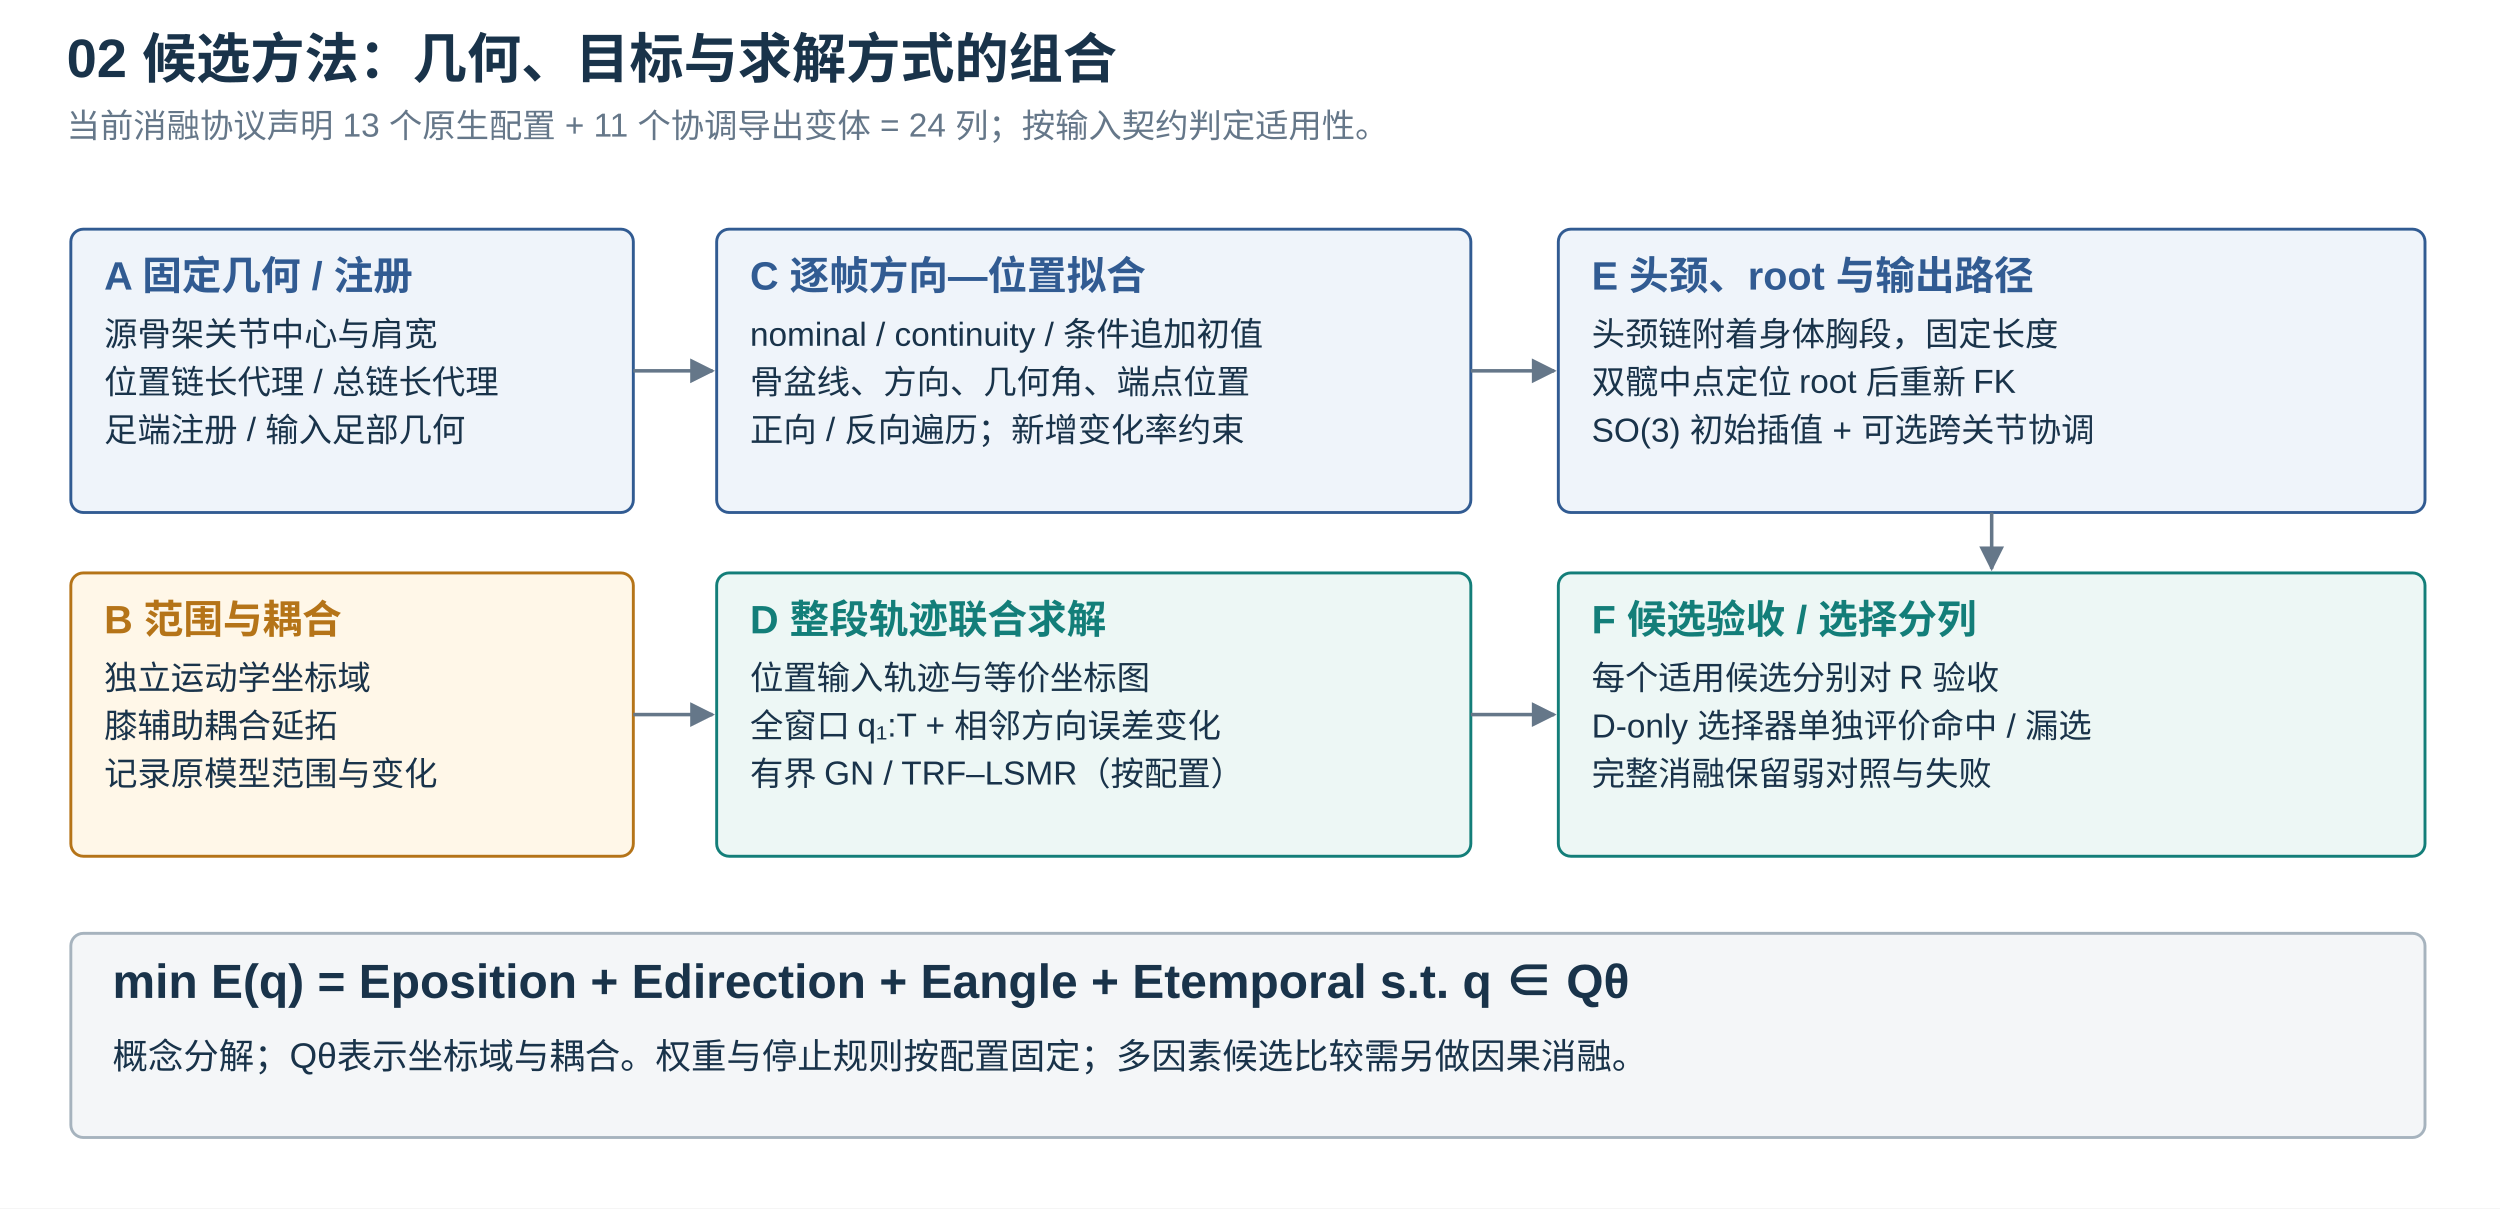
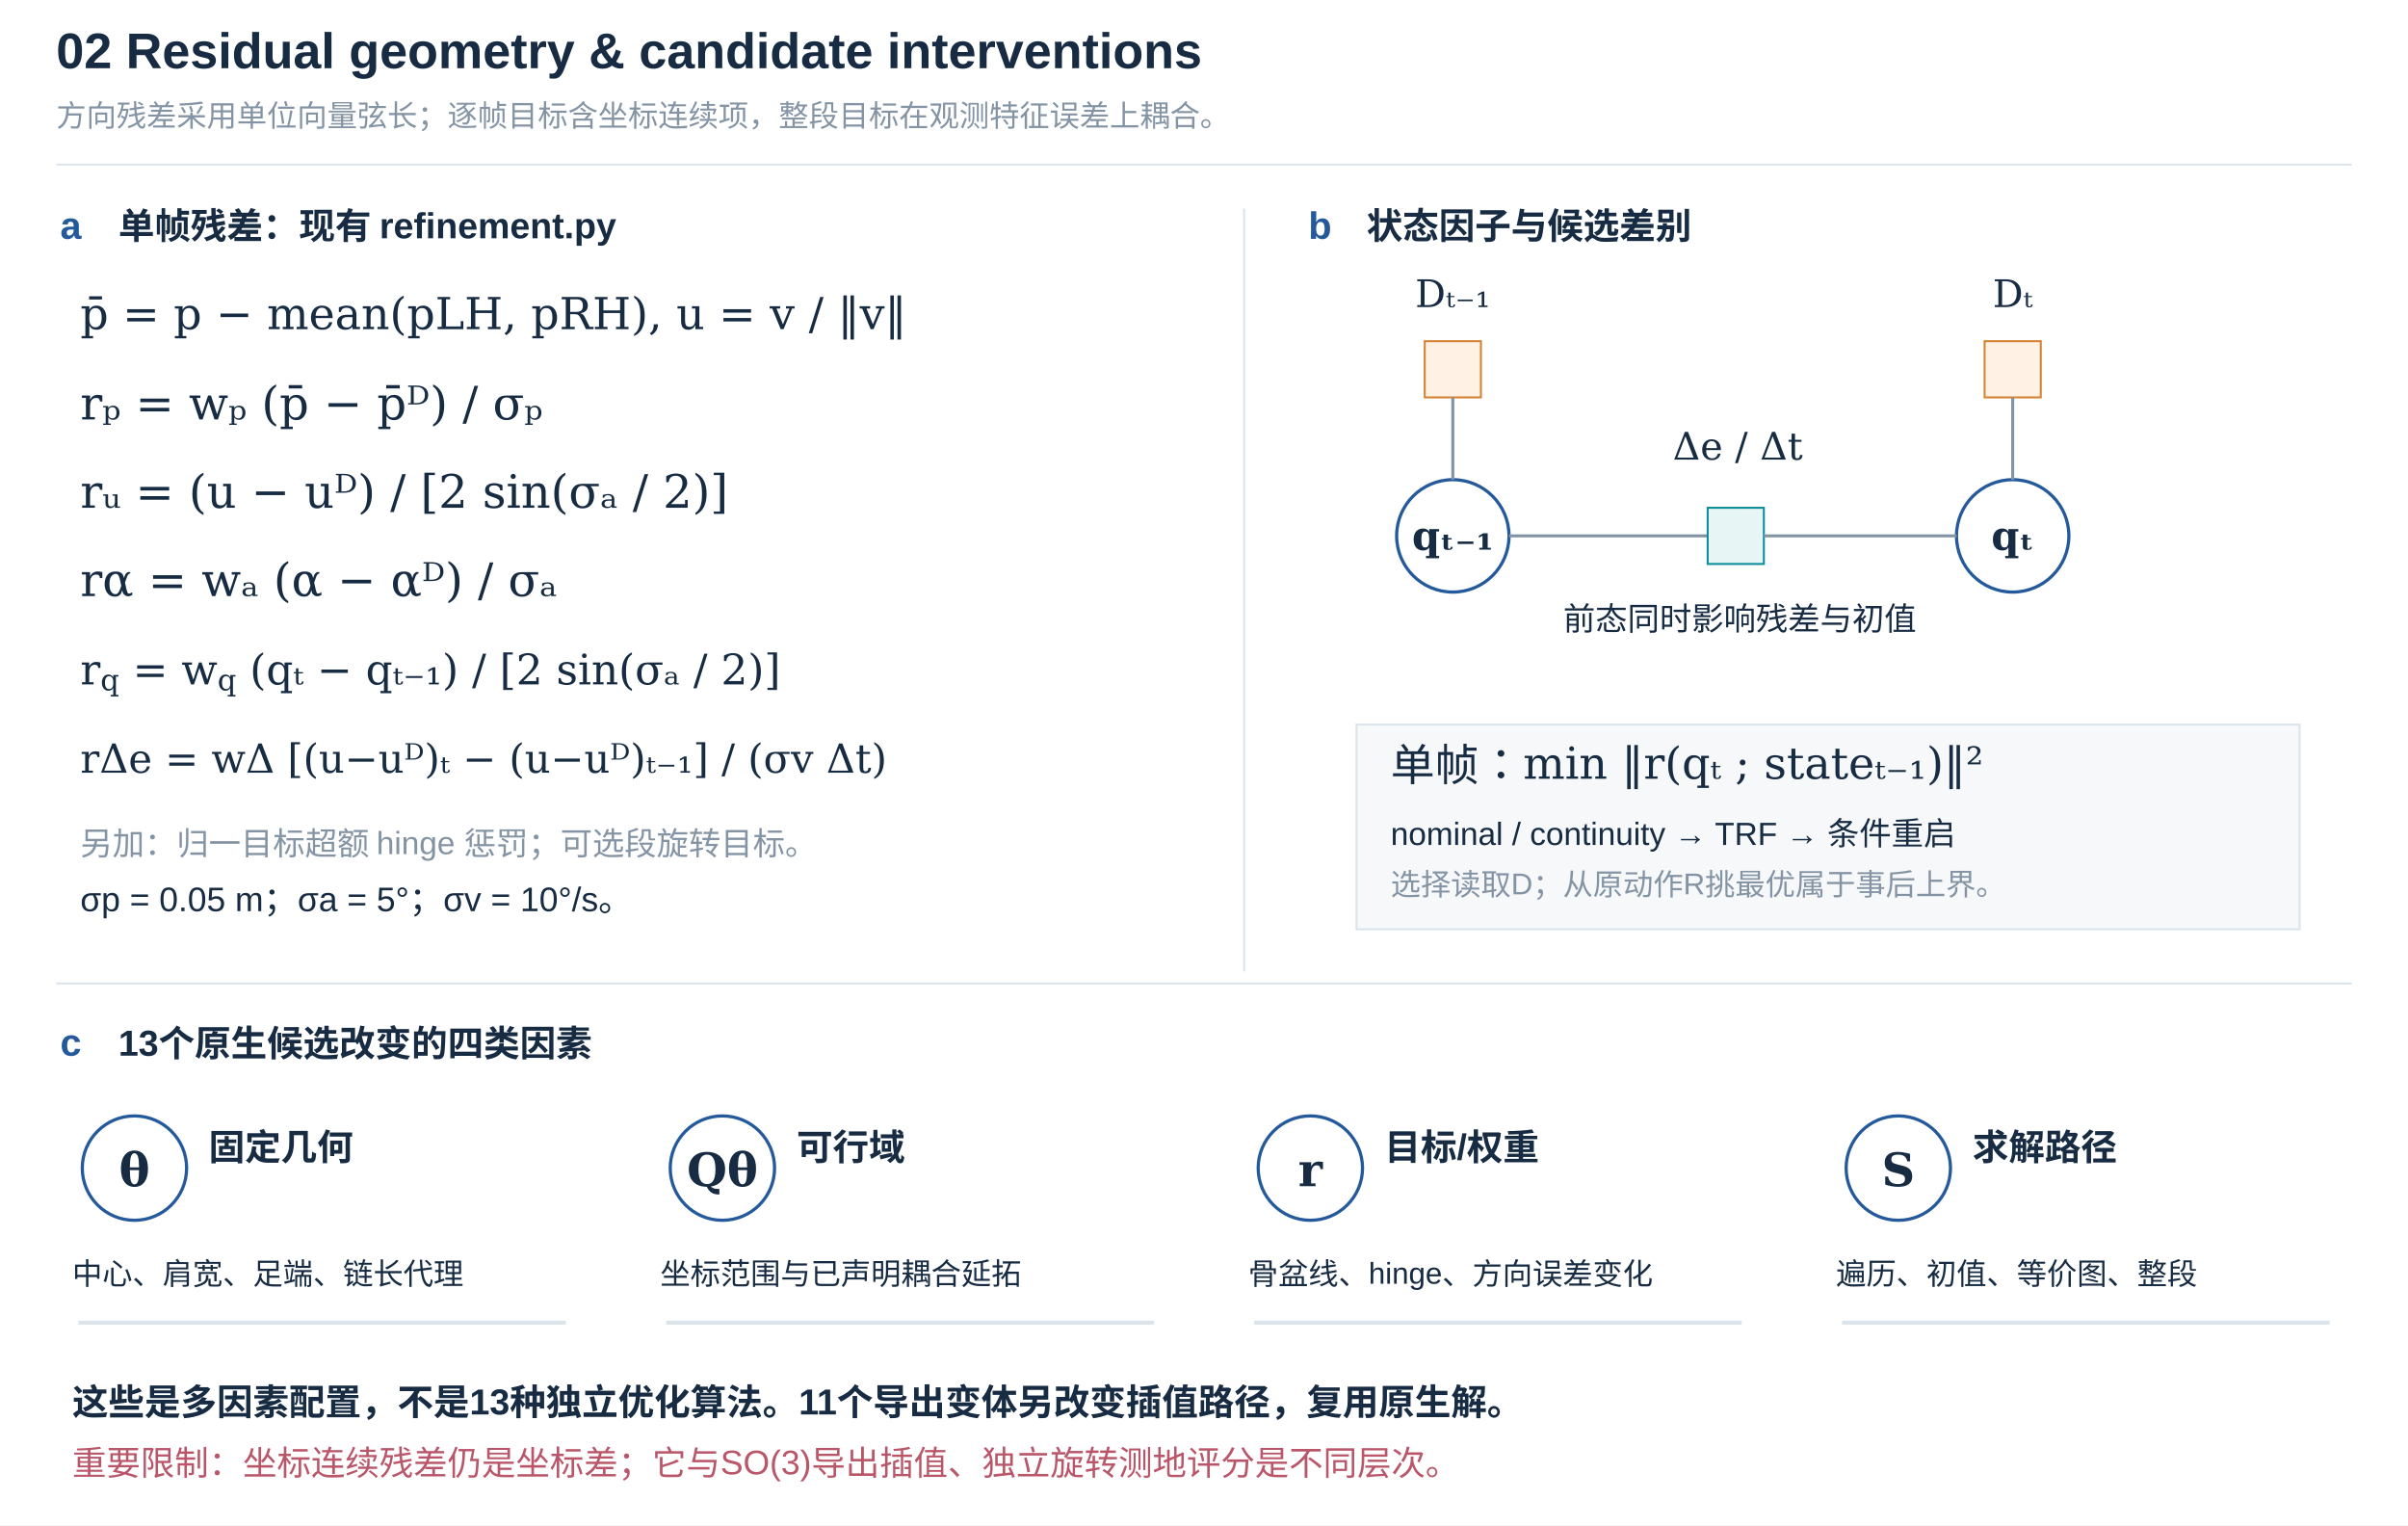
- <svg xmlns="http://www.w3.org/2000/svg" viewBox="0 0 1200 580" role="img" aria-labelledby="t2 d2">
+ <svg xmlns="http://www.w3.org/2000/svg" viewBox="0 0 1200 760" role="img" aria-labelledby="title2">
  <defs>
-     <marker id="arrow2" viewBox="0 0 10 10" refX="9" refY="5" markerWidth="7" markerHeight="7" orient="auto-start-reverse">
-       <path d="M0 0 L10 5 L0 10Z" fill="#657789" />
+     <marker id="a2" markerWidth="7" markerHeight="7" refX="6" refY="3.5" orient="auto-start-reverse">
+       <path d="M0,0 L7,3.5 L0,7Z" fill="#8494a4" />
    </marker>
  </defs>
-   <rect width="1200" height="580" fill="white" />
-   <style>text{font-family:Arial,"Noto Sans CJK SC","Microsoft YaHei",sans-serif;fill:#19334a}.small{font-size:16px;fill:#657789}.body{font-size:18px}.head{font-size:20px;font-weight:700}</style>
-   <text x="32" y="37" font-size="26" font-weight="700" fill="#19334a" style="fill:#19334a" text-anchor="start">02  候选方法：几何、目标与求解方式的组合</text>
-   <text x="32" y="66" font-size="16" font-weight="400" fill="#657789" style="fill:#657789" text-anchor="start">当前消融协议声明 13 个原生配置 + 11 个协调导出变体 = 24 列；按输入契约判定适用性。</text>
-   <rect x="34" y="110" width="270" height="136" rx="6" fill="#eff4fa" stroke="#315b92" stroke-width="1.4" />
-   <text x="50" y="139" font-size="19" font-weight="700" fill="#315b92" style="fill:#315b92" text-anchor="start">A  固定几何 / 注册</text>
-   <text x="50" y="166" font-size="16" font-weight="400" fill="#19334a" style="fill:#19334a" text-anchor="start">源骨架关节中心与肩宽</text>
-   <text x="50" y="189" font-size="16" font-weight="400" fill="#19334a" style="fill:#19334a" text-anchor="start">位置链长代理 / 总链长代理</text>
-   <text x="50" y="212" font-size="16" font-weight="400" fill="#19334a" style="fill:#19334a" text-anchor="start">足端注册 / 输入足部几何</text>
-   <rect x="34" y="275" width="270" height="136" rx="6" fill="#fff7e8" stroke="#b57418" stroke-width="1.4" />
-   <text x="50" y="304" font-size="19" font-weight="700" fill="#b57418" style="fill:#b57418" text-anchor="start">B  范围与耦合</text>
-   <text x="50" y="331" font-size="16" font-weight="400" fill="#19334a" style="fill:#19334a" text-anchor="start">独立运动学坐标域</text>
-   <text x="50" y="354" font-size="16" font-weight="400" fill="#19334a" style="fill:#19334a" text-anchor="start">膝辅助耦合延拓</text>
-   <text x="50" y="377" font-size="16" font-weight="400" fill="#19334a" style="fill:#19334a" text-anchor="start">记录原模型范围与变化</text>
-   <rect x="344" y="110" width="362" height="136" rx="6" fill="#eff4fa" stroke="#315b92" stroke-width="1.4" />
-   <text x="360" y="139" font-size="19" font-weight="700" fill="#315b92" style="fill:#315b92" text-anchor="start">C  逐帧方向—位置拟合</text>
-   <text x="360" y="166" font-size="16" font-weight="400" fill="#19334a" style="fill:#19334a" text-anchor="start">nominal / continuity / 条件追加初值</text>
-   <text x="360" y="189" font-size="16" font-weight="400" fill="#19334a" style="fill:#19334a" text-anchor="start">骨盆线、方向、几何角、端点位置</text>
-   <text x="360" y="212" font-size="16" font-weight="400" fill="#19334a" style="fill:#19334a" text-anchor="start">正向 / 反向遍历；新增变化率约束</text>
-   <rect x="344" y="275" width="362" height="136" rx="6" fill="#edf7f5" stroke="#137e79" stroke-width="1.4" />
-   <text x="360" y="304" font-size="19" font-weight="700" fill="#137e79" style="fill:#137e79" text-anchor="start">D  整段轨迹联合求解</text>
-   <text x="360" y="331" font-size="16" font-weight="400" fill="#19334a" style="fill:#19334a" text-anchor="start">位置输入轨迹与等价坐标图</text>
-   <text x="360" y="354" font-size="16" font-weight="400" fill="#19334a" style="fill:#19334a" text-anchor="start">全窗口 q₁:T + 相邻方向误差变化</text>
-   <text x="360" y="377" font-size="16" font-weight="400" fill="#19334a" style="fill:#19334a" text-anchor="start">有界 GN / TRF–LSMR（按配置）</text>
-   <rect x="748" y="110" width="416" height="136" rx="6" fill="#eff4fa" stroke="#315b92" stroke-width="1.4" />
-   <text x="764" y="139" font-size="19" font-weight="700" fill="#315b92" style="fill:#315b92" text-anchor="start">E  头颈、root 与输出路径</text>
-   <text x="764" y="166" font-size="16" font-weight="400" fill="#19334a" style="fill:#19334a" text-anchor="start">头颈链附着身体胸段，固定长度</text>
-   <text x="764" y="189" font-size="16" font-weight="400" fill="#19334a" style="fill:#19334a" text-anchor="start">双髋中点定位 root 后重新 FK</text>
-   <text x="764" y="212" font-size="16" font-weight="400" fill="#19334a" style="fill:#19334a" text-anchor="start">SO(3) 初始插值 + 可选跨关节协调</text>
-   <rect x="748" y="275" width="416" height="136" rx="6" fill="#edf7f5" stroke="#137e79" stroke-width="1.4" />
-   <text x="764" y="304" font-size="19" font-weight="700" fill="#137e79" style="fill:#137e79" text-anchor="start">F  候选验收 / 选择分列</text>
-   <text x="764" y="331" font-size="16" font-weight="400" fill="#19334a" style="fill:#19334a" text-anchor="start">每个适用候选分别对 R 验收</text>
-   <text x="764" y="354" font-size="16" font-weight="400" fill="#19334a" style="fill:#19334a" text-anchor="start">D-only 选择器单独评价命中 / 漏选</text>
-   <text x="764" y="377" font-size="16" font-weight="400" fill="#19334a" style="fill:#19334a" text-anchor="start">完整消融保留弱对照与失败</text>
-   <path d="M304,178 L342,178" stroke="#657789" stroke-width="1.7" fill="none" marker-end="url(#arrow2)" />
-   <path d="M304,343 L342,343" stroke="#657789" stroke-width="1.7" fill="none" marker-end="url(#arrow2)" />
-   <path d="M706,178 L746,178" stroke="#657789" stroke-width="1.7" fill="none" marker-end="url(#arrow2)" />
-   <path d="M706,343 L746,343" stroke="#657789" stroke-width="1.7" fill="none" marker-end="url(#arrow2)" />
-   <path d="M956,246 L956,273" stroke="#657789" stroke-width="1.7" fill="none" marker-end="url(#arrow2)" />
-   <rect x="34" y="448" width="1130" height="98" rx="6" fill="#f4f6f8" stroke="#a6b3be" stroke-width="1.4" />
-   <text x="54" y="479" font-size="23" font-weight="700" fill="#19334a" style="fill:#19334a" text-anchor="start">min  E(q) = Eposition + Edirection + Eangle + Etemporal     s.t. q ∈ Qθ</text>
-   <text x="54" y="513" font-size="17" font-weight="400" fill="#19334a" style="fill:#19334a" text-anchor="start">概念分解；Qθ表示坐标域与耦合。权重与停止规则按配置固定；多因素候选比较需另做因果消融。</text>
+   <rect width="1200" height="760" fill="white" />
+   <style>text{font-family:Arial,"Noto Sans CJK SC",sans-serif;fill:#172c43}.math{font-family:"DejaVu Serif",Georgia,serif}.bone{stroke-linecap:round;stroke-linejoin:round}</style>
+   <text x="28" y="34" font-size="25" font-weight="700" style="fill:#172c43" text-anchor="start">02  Residual geometry &amp; candidate interventions</text>
+   <text x="28" y="63" font-size="15" font-weight="400" style="fill:#8494a4" text-anchor="start">方向残差采用单位向量弦长；逐帧目标含坐标连续项，整段目标在观测特征误差上耦合。</text>
+   <path d="M28 82 L1172 82" stroke="#dce4eb" stroke-width="1" fill="none" />
+   <text x="30" y="119" font-size="19" font-weight="700" style="fill:#245a9b" text-anchor="start">a</text>
+   <text x="59" y="119" font-size="18" font-weight="700" style="fill:#172c43" text-anchor="start">单帧残差：现有 refinement.py</text>
+   <text x="40" y="164" font-size="22" font-weight="400" style="fill:#172c43" text-anchor="start" class="math">p̄ = p − mean(pLH, pRH),     u = v / ‖v‖</text>
+   <text x="40" y="209" font-size="23" font-weight="400" style="fill:#172c43" text-anchor="start" class="math">rₚ = wₚ (p̄ − p̄ᴰ) / σₚ</text>
+   <text x="40" y="253" font-size="23" font-weight="400" style="fill:#172c43" text-anchor="start" class="math">rᵤ = (u − uᴰ) / [2 sin(σₐ / 2)]</text>
+   <text x="40" y="297" font-size="23" font-weight="400" style="fill:#172c43" text-anchor="start" class="math">rα = wₐ (α − αᴰ) / σₐ</text>
+   <text x="40" y="341" font-size="21" font-weight="400" style="fill:#172c43" text-anchor="start" class="math">r<tspan baseline-shift="sub" font-size="70%">q</tspan> = w<tspan baseline-shift="sub" font-size="70%">q</tspan> (qₜ − qₜ₋₁) / [2 sin(σₐ / 2)]</text>
+   <text x="40" y="385" font-size="20" font-weight="400" style="fill:#172c43" text-anchor="start" class="math">rΔe = wΔ [(u−uᴰ)ₜ − (u−uᴰ)ₜ₋₁] / (σv Δt)</text>
+   <text x="40" y="426" font-size="16" font-weight="400" style="fill:#8494a4" text-anchor="start">另加：归一目标超额 hinge 惩罚；可选段旋转目标。</text>
+   <text x="40" y="454" font-size="17" font-weight="400" style="fill:#172c43" text-anchor="start">σp = 0.05 m；σa = 5°；σv = 10°/s。</text>
+   <path d="M620 104 L620 484" stroke="#dce4eb" stroke-width="1" fill="none" />
+   <text x="652" y="119" font-size="19" font-weight="700" style="fill:#245a9b" text-anchor="start">b</text>
+   <text x="681" y="119" font-size="18" font-weight="700" style="fill:#172c43" text-anchor="start">状态因子与候选差别</text>
+   <circle cx="724" cy="267" r="28" stroke="#245a9b" stroke-width="1.6" fill="white" />
+   <text x="724" y="274" font-size="20" font-weight="700" style="fill:#172c43" text-anchor="middle" class="math">qₜ₋₁</text>
+   <rect x="710" y="170" width="28" height="28" rx="0" stroke="#d48333" fill="#fff2e5" />
+   <path d="M724 198 L724 239" stroke="#8494a4" stroke-width="1.5" fill="none" />
+   <text x="724" y="153" font-size="19" font-weight="400" style="fill:#172c43" text-anchor="middle" class="math">Dₜ₋₁</text>
+   <circle cx="1003" cy="267" r="28" stroke="#245a9b" stroke-width="1.6" fill="white" />
+   <text x="1003" y="274" font-size="20" font-weight="700" style="fill:#172c43" text-anchor="middle" class="math">qₜ</text>
+   <rect x="989" y="170" width="28" height="28" rx="0" stroke="#d48333" fill="#fff2e5" />
+   <path d="M1003 198 L1003 239" stroke="#8494a4" stroke-width="1.5" fill="none" />
+   <text x="1003" y="153" font-size="19" font-weight="400" style="fill:#172c43" text-anchor="middle" class="math">Dₜ</text>
+   <path d="M752 267 L851 267" stroke="#8494a4" stroke-width="1.5" fill="none" />
+   <rect x="851" y="253" width="28" height="28" rx="0" stroke="#0c8e9a" fill="#e7f6f4" />
+   <path d="M879 267 L975 267" stroke="#8494a4" stroke-width="1.5" fill="none" />
+   <text x="866" y="229" font-size="19" font-weight="400" style="fill:#172c43" text-anchor="middle" class="math">Δe / Δt</text>
+   <text x="867" y="314" font-size="16" font-weight="400" style="fill:#172c43" text-anchor="middle">前态同时影响残差与初值</text>
+   <rect x="676" y="361" width="470" height="102" rx="0" stroke="#dce4eb" fill="#f6f8fa" />
+   <text x="693" y="389" font-size="22" font-weight="400" style="fill:#172c43" text-anchor="start" class="math">单帧：min ‖r(qₜ ; stateₜ₋₁)‖²</text>
+   <text x="693" y="421" font-size="16" font-weight="400" style="fill:#172c43" text-anchor="start">nominal / continuity → TRF → 条件重启</text>
+   <text x="693" y="446" font-size="15" font-weight="400" style="fill:#8494a4" text-anchor="start">选择读取D；从原动作R挑最优属于事后上界。</text>
+   <path d="M28 490 L1172 490" stroke="#dce4eb" stroke-width="1" fill="none" />
+   <text x="30" y="526" font-size="19" font-weight="700" style="fill:#245a9b" text-anchor="start">c</text>
+   <text x="59" y="526" font-size="18" font-weight="700" style="fill:#172c43" text-anchor="start">13个原生候选改变的四类因素</text>
+   <circle cx="67" cy="582" r="26" stroke="#245a9b" stroke-width="1.6" fill="white" />
+   <text x="67" y="591" font-size="23" font-weight="700" style="fill:#172c43" text-anchor="middle" class="math">θ</text>
+   <text x="104" y="578" font-size="18" font-weight="700" style="fill:#172c43" text-anchor="start">固定几何</text>
+   <text x="36" y="640" font-size="15" font-weight="400" style="fill:#172c43" text-anchor="start">中心、肩宽、足端、链长代理</text>
+   <path d="M39 659 L282 659" stroke="#dce4eb" stroke-width="2" fill="none" />
+   <circle cx="360" cy="582" r="26" stroke="#245a9b" stroke-width="1.6" fill="white" />
+   <text x="360" y="591" font-size="23" font-weight="700" style="fill:#172c43" text-anchor="middle" class="math">Qθ</text>
+   <text x="397" y="578" font-size="18" font-weight="700" style="fill:#172c43" text-anchor="start">可行域</text>
+   <text x="329" y="640" font-size="15" font-weight="400" style="fill:#172c43" text-anchor="start">坐标范围与已声明耦合延拓</text>
+   <path d="M332 659 L575 659" stroke="#dce4eb" stroke-width="2" fill="none" />
+   <circle cx="653" cy="582" r="26" stroke="#245a9b" stroke-width="1.6" fill="white" />
+   <text x="653" y="591" font-size="23" font-weight="700" style="fill:#172c43" text-anchor="middle" class="math">r</text>
+   <text x="690" y="578" font-size="18" font-weight="700" style="fill:#172c43" text-anchor="start">目标/权重</text>
+   <text x="622" y="640" font-size="15" font-weight="400" style="fill:#172c43" text-anchor="start">骨盆线、hinge、方向误差变化</text>
+   <path d="M625 659 L868 659" stroke="#dce4eb" stroke-width="2" fill="none" />
+   <circle cx="946" cy="582" r="26" stroke="#245a9b" stroke-width="1.6" fill="white" />
+   <text x="946" y="591" font-size="23" font-weight="700" style="fill:#172c43" text-anchor="middle" class="math">S</text>
+   <text x="983" y="578" font-size="18" font-weight="700" style="fill:#172c43" text-anchor="start">求解路径</text>
+   <text x="915" y="640" font-size="15" font-weight="400" style="fill:#172c43" text-anchor="start">遍历、初值、等价图、整段</text>
+   <path d="M918 659 L1161 659" stroke="#dce4eb" stroke-width="2" fill="none" />
+   <text x="36" y="705" font-size="18" font-weight="700" style="fill:#172c43" text-anchor="start">这些是多因素配置，不是13种独立优化算法。11个导出变体另改变插值路径，复用原生解。</text>
+   <text x="36" y="735" font-size="17" font-weight="400" style="fill:#b95669" text-anchor="start">重要限制：坐标连续残差仍是坐标差；它与SO(3)导出插值、独立旋转测地评分是不同层次。</text>
</svg>
